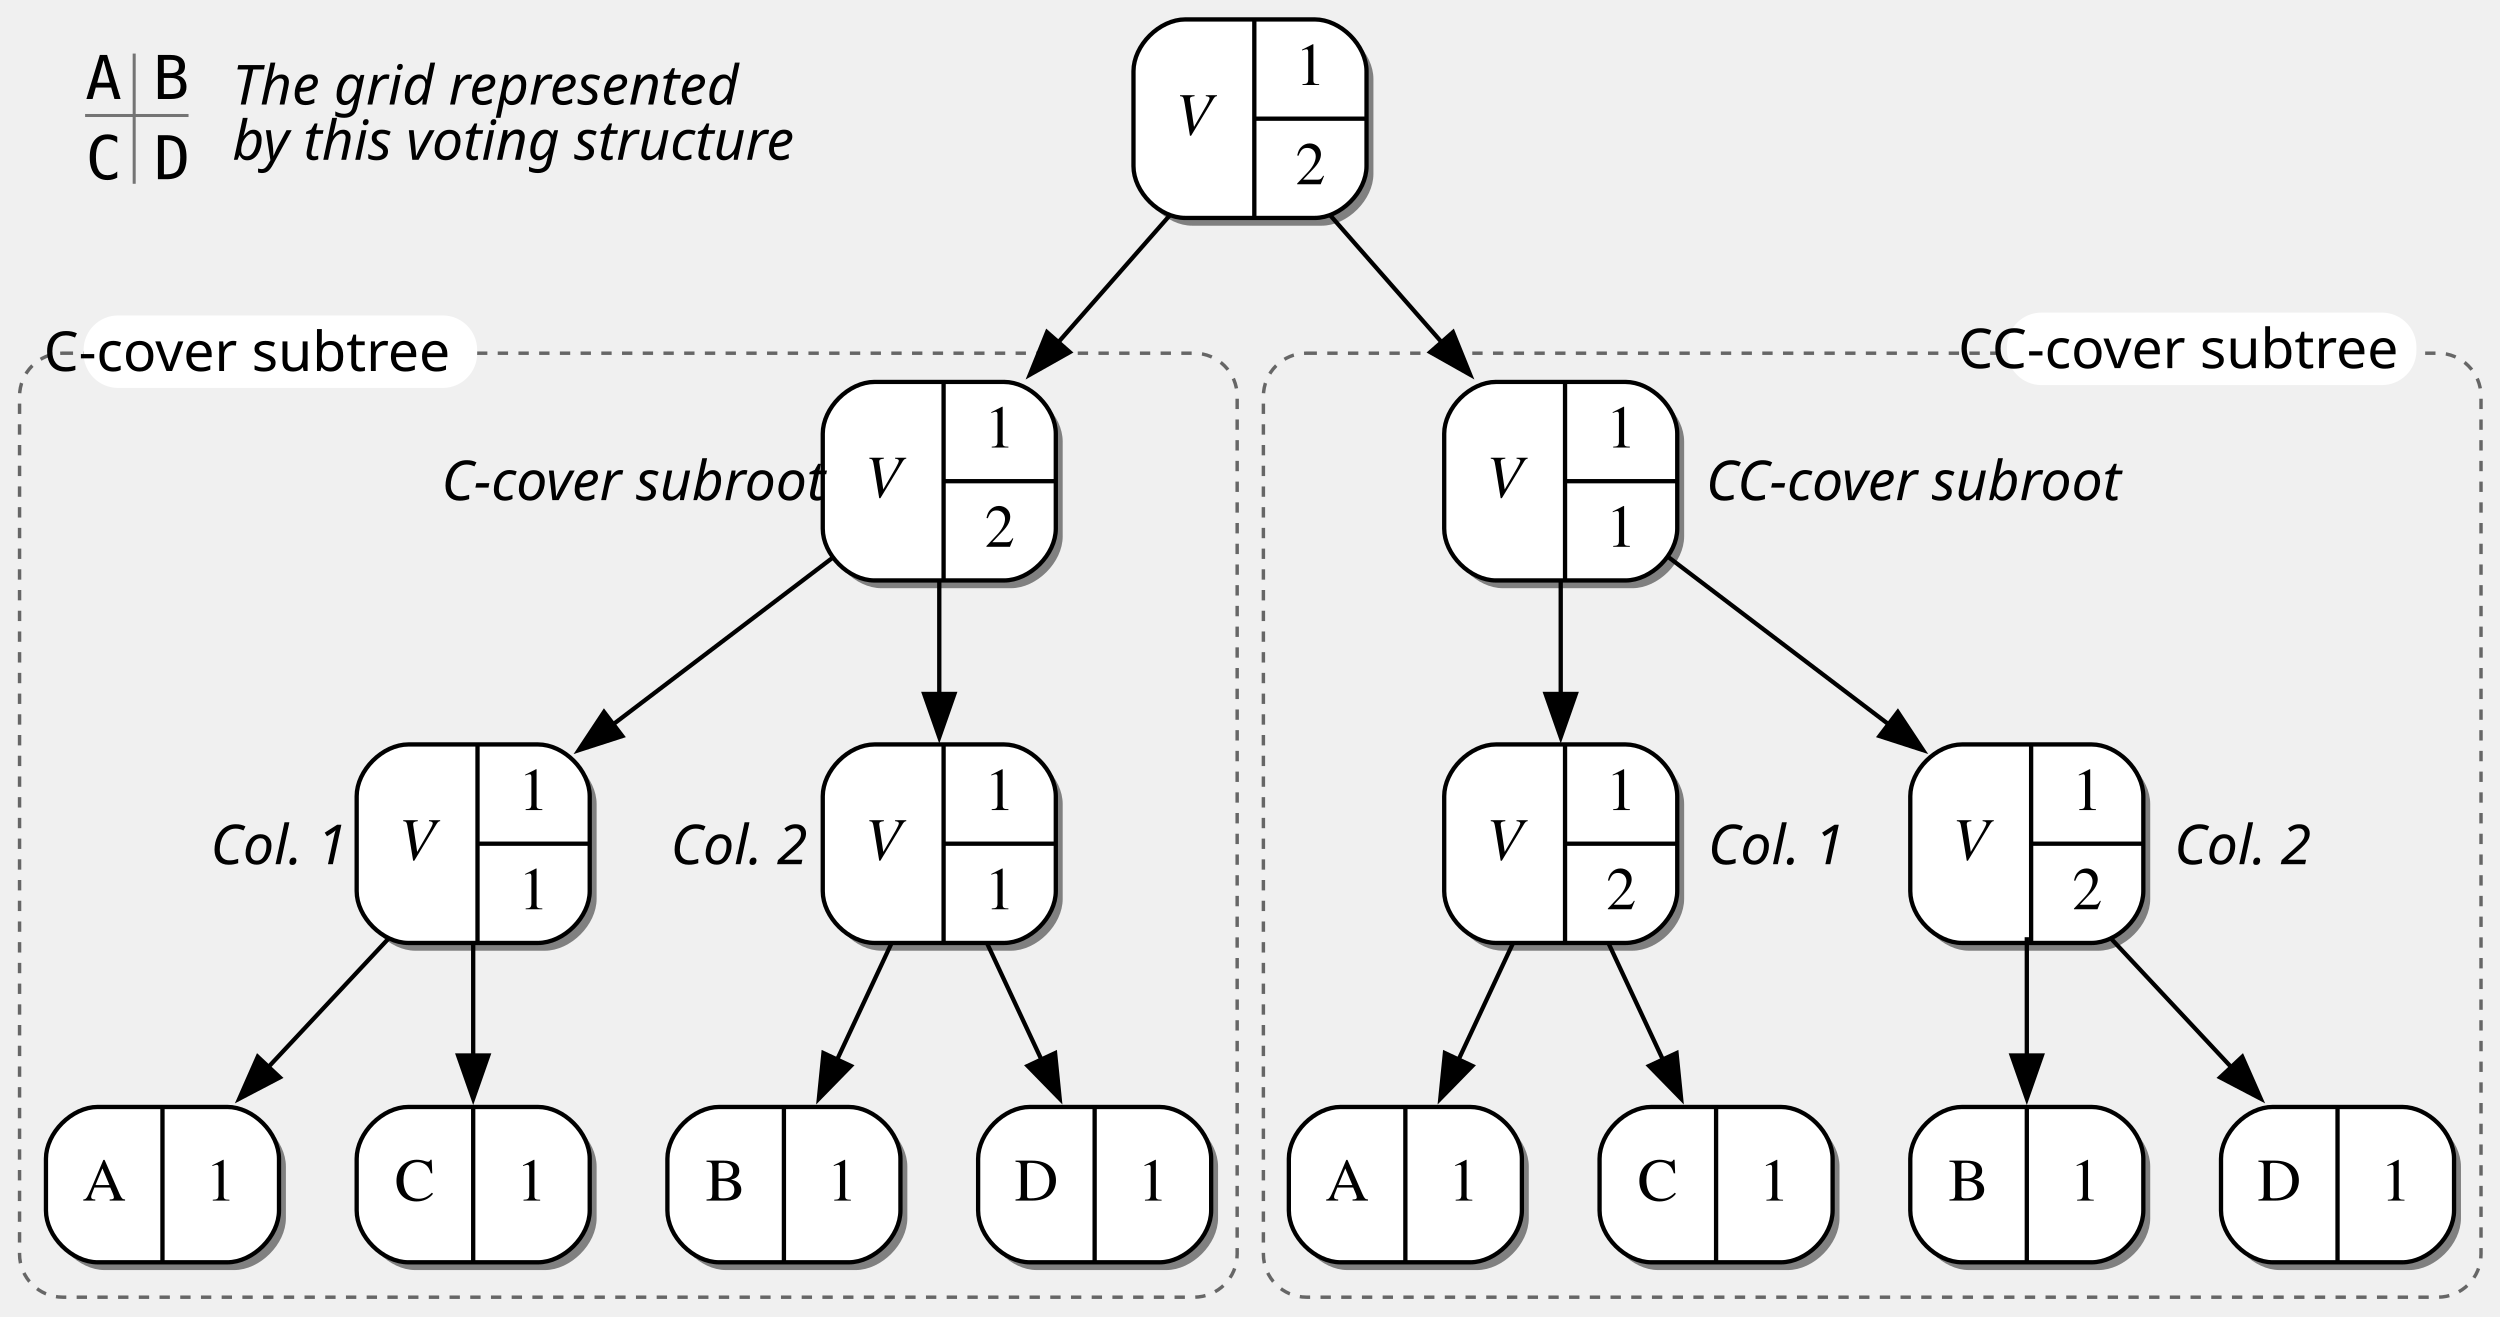
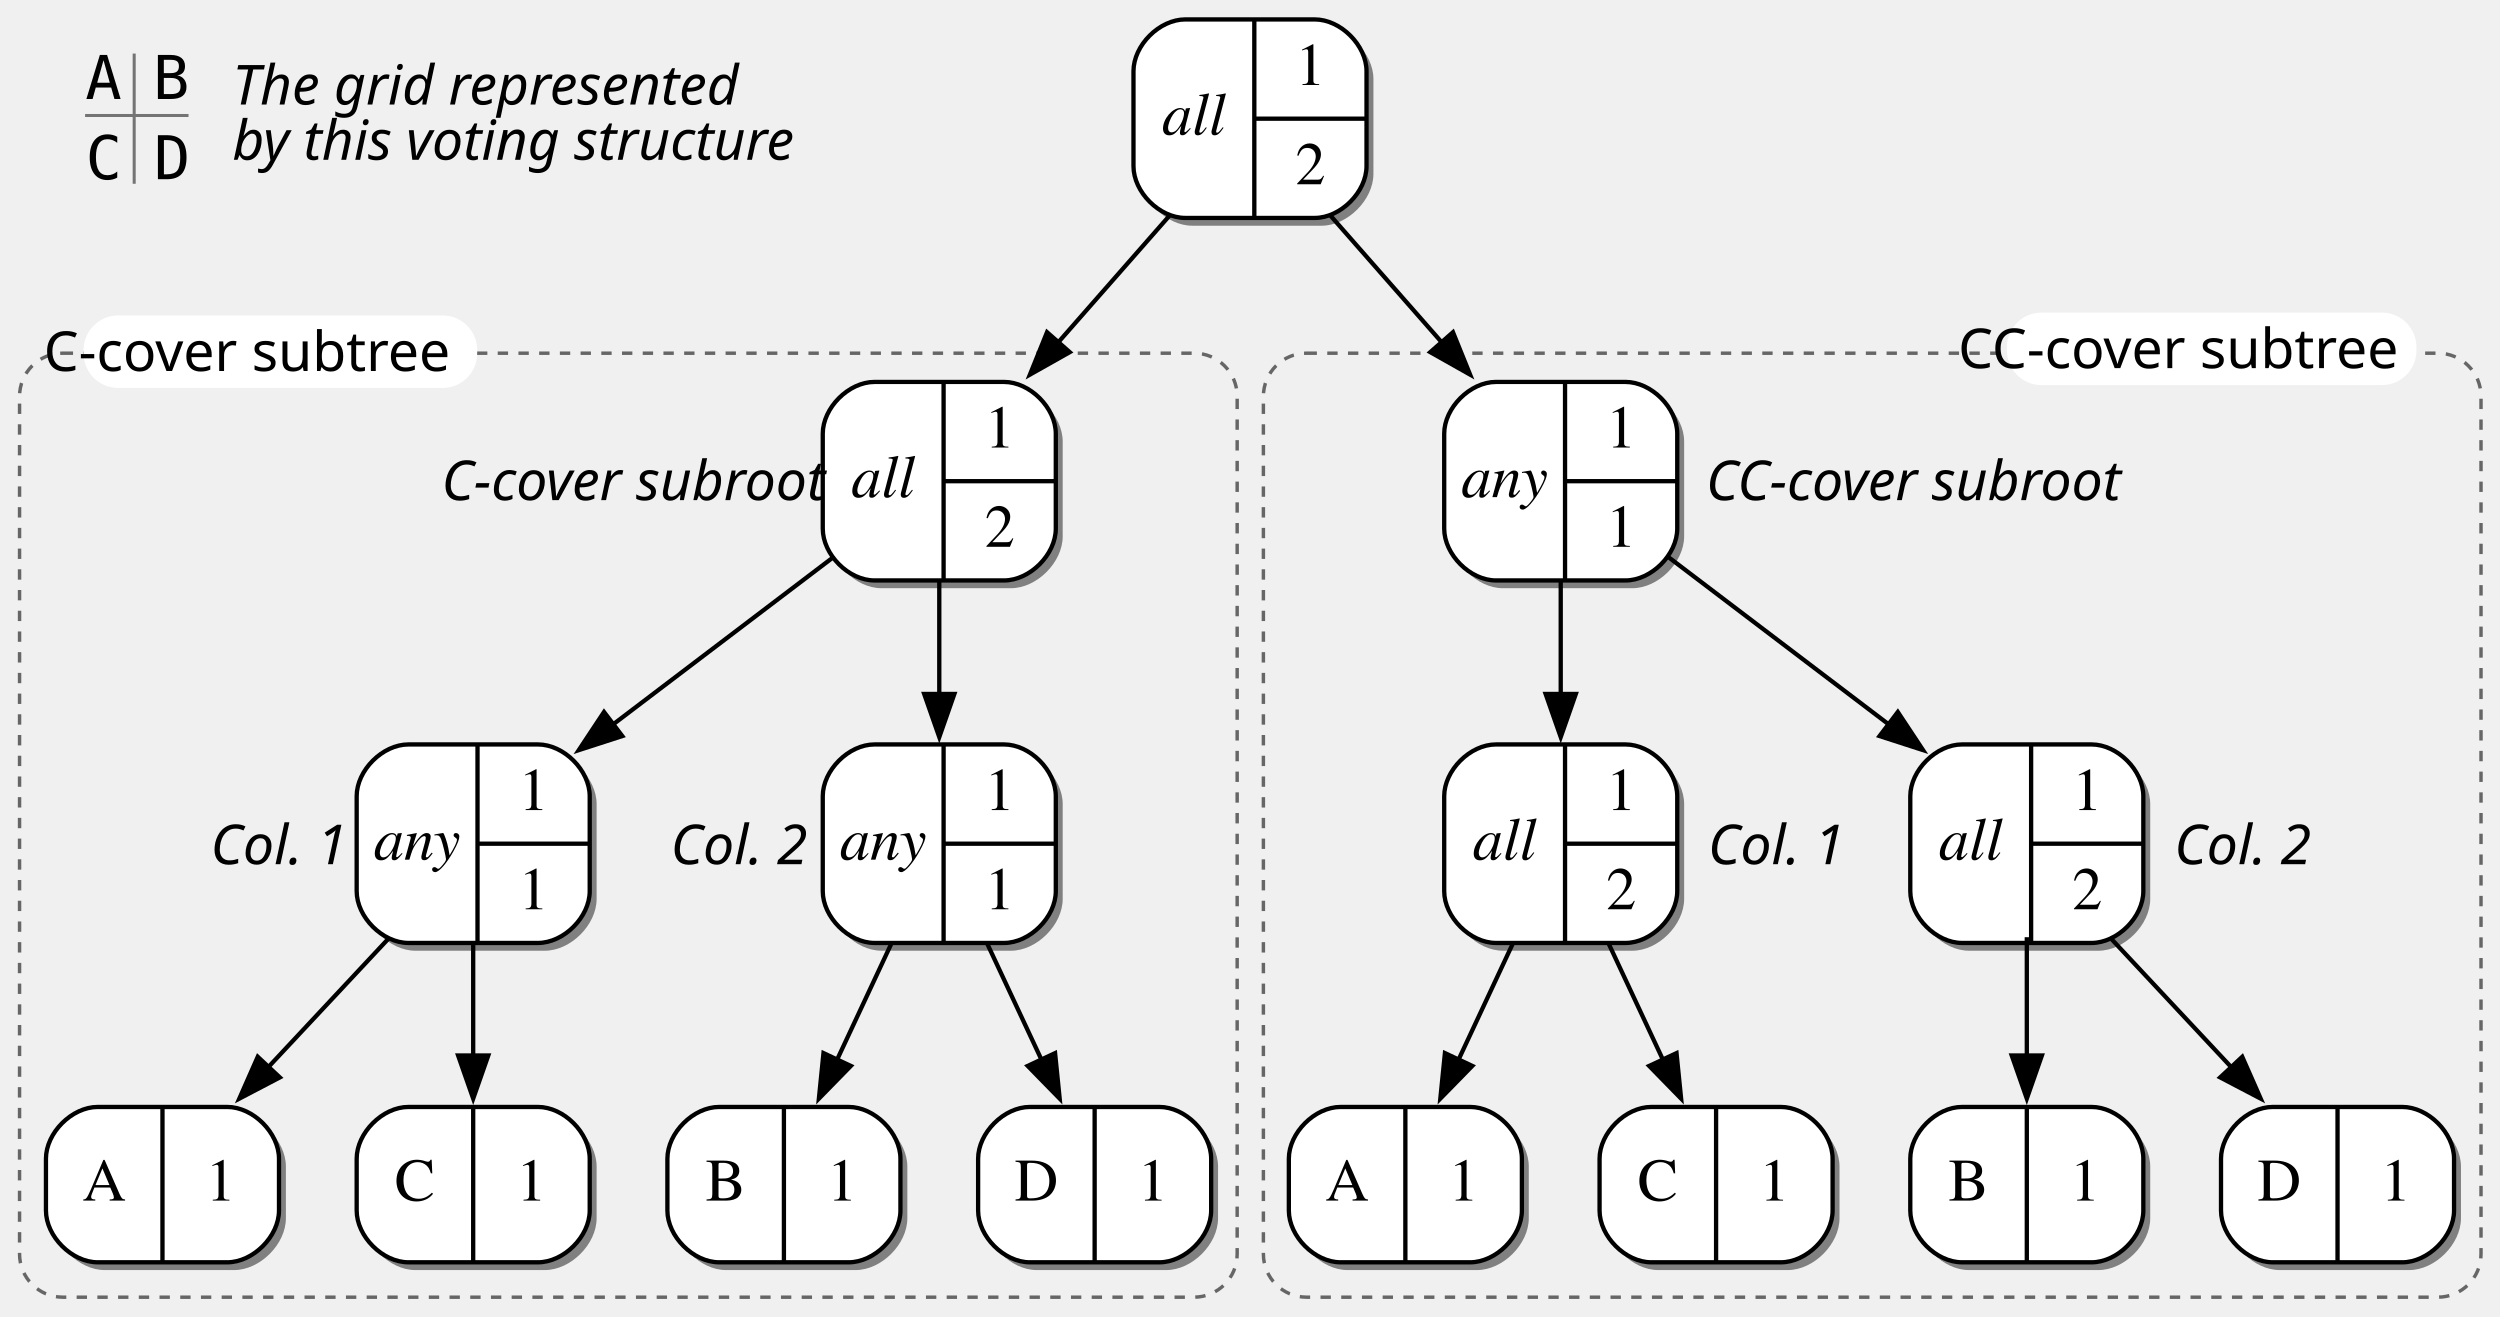
<svg xmlns="http://www.w3.org/2000/svg" width="724.118" height="381.225" viewBox="0 0 579.294 304.98" id="svg2" version="1.1">
  <defs id="defs302">
    <marker orient="auto" refY="0" refX="0" id="DotM" style="overflow:visible">
      <path id="path6317" d="m -2.5,-1 c 0,2.76 -2.24,5 -5,5 -2.76,0 -5,-2.24 -5,-5 0,-2.76 2.24,-5 5,-5 2.76,0 5,2.24 5,5 z" style="fill-rule:evenodd;stroke:#000000;stroke-width:1pt" transform="matrix(0.4,0,0,0.4,2.96,0.4)" />
    </marker>
    <marker orient="auto" refY="0" refX="0" id="DotL" style="overflow:visible">
      <path id="path6314" d="m -2.5,-1 c 0,2.76 -2.24,5 -5,5 -2.76,0 -5,-2.24 -5,-5 0,-2.76 2.24,-5 5,-5 2.76,0 5,2.24 5,5 z" style="fill-rule:evenodd;stroke:#000000;stroke-width:1pt" transform="matrix(0.8,0,0,0.8,5.92,0.8)" />
    </marker>
  </defs>
  <rect style="fill:none;stroke:#666666;stroke-width:0.8;stroke-linejoin:miter;stroke-miterlimit:4;stroke-opacity:1;stroke-dasharray:2.4, 2.4;stroke-dashoffset:0" id="rect4893-4" width="282.144" height="218.739" x="292.75" y="81.84" ry="10" rx="10" />
  <rect style="fill:none;stroke:#666666;stroke-width:0.8;stroke-linejoin:miter;stroke-miterlimit:4;stroke-opacity:1;stroke-dasharray:2.4, 2.4;stroke-dashoffset:0" id="rect4893-4-4" width="282.144" height="218.739" x="4.53" y="81.84" ry="10" rx="10" />
  <g id="g5196" transform="translate(598.0138,25.07559)">
    <g style="fill:#808080;stroke:none" transform="translate(-585.7667,270.2244)" id="node1-7" class="node">
      <path style="fill:#808080;stroke:none" d="m 264,-243 c 0,0 30,0 30,0 6,0 12,-6 12,-12 0,0 0,-22 0,-22 0,-6 -6,-12 -12,-12 0,0 -30,0 -30,0 -6,0 -12,6 -12,12 0,0 0,22 0,22 0,6 6,12 12,12" id="path12-9" />
      <text style="font-size:14px;text-anchor:middle;fill:#808080;stroke:none;font-family:'Times,serif'" x="266" y="-262.3" font-size="14.00" id="text14-2">V</text>
      <polyline style="fill:#808080;stroke:none" points="280,-243 280,-289 " id="polyline16-0" />
      <text style="font-size:14px;text-anchor:middle;fill:#808080;stroke:none;font-family:'Times,serif'" x="293" y="-273.8" font-size="14.00" id="text18-4">1</text>
      <polyline style="fill:#808080;stroke:none" points="280,-266 306,-266 " id="polyline20-0" />
      <text style="font-size:14px;text-anchor:middle;fill:#808080;stroke:none;font-family:'Times,serif'" x="293" y="-250.8" font-size="14.00" id="text22-8">2</text>
    </g>
    <g style="fill:#808080;stroke:none" transform="translate(-585.7667,270.2244)" id="node2-3" class="node">
      <path style="fill:#808080;stroke:none" d="m 192,-159 c 0,0 30,0 30,0 6,0 12,-6 12,-12 0,0 0,-22 0,-22 0,-6 -6,-12 -12,-12 0,0 -30,0 -30,0 -6,0 -12,6 -12,12 0,0 0,22 0,22 0,6 6,12 12,12" id="path27-3" />
      <text style="font-size:14px;text-anchor:middle;fill:#808080;stroke:none;font-family:'Times,serif'" x="194" y="-178.3" font-size="14.00" id="text29-4">V</text>
      <polyline style="fill:#808080;stroke:none" points="208,-159 208,-205 " id="polyline31-3" />
      <text style="font-size:14px;text-anchor:middle;fill:#808080;stroke:none;font-family:'Times,serif'" x="221" y="-189.8" font-size="14.00" id="text33-4">1</text>
      <polyline style="fill:#808080;stroke:none" points="208,-182 234,-182 " id="polyline35-4" />
      <text style="font-size:14px;text-anchor:middle;fill:#808080;stroke:none;font-family:'Times,serif'" x="221" y="-166.8" font-size="14.00" id="text37-9">2</text>
    </g>
    <g style="fill:#808080;stroke:none" transform="translate(-585.7667,270.2244)" id="node9-4" class="node">
      <path style="fill:#808080;stroke:none" d="m 336,-159 c 0,0 30,0 30,0 6,0 12,-6 12,-12 0,0 0,-22 0,-22 0,-6 -6,-12 -12,-12 0,0 -30,0 -30,0 -6,0 -12,6 -12,12 0,0 0,22 0,22 0,6 6,12 12,12" id="path49-1" />
      <text style="font-size:14px;text-anchor:middle;fill:#808080;stroke:none;font-family:'Times,serif'" x="338" y="-178.3" font-size="14.00" id="text51-7">V</text>
      <polyline style="fill:#808080;stroke:none" points="352,-159 352,-205 " id="polyline53-5" />
      <text style="font-size:14px;text-anchor:middle;fill:#808080;stroke:none;font-family:'Times,serif'" x="365" y="-189.8" font-size="14.00" id="text55-4">1</text>
      <polyline style="fill:#808080;stroke:none" points="352,-182 378,-182 " id="polyline57-5" />
      <text style="font-size:14px;text-anchor:middle;fill:#808080;stroke:none;font-family:'Times,serif'" x="365" y="-166.8" font-size="14.00" id="text59-9">1</text>
    </g>
    <g style="fill:#808080;stroke:none" transform="translate(-585.7667,270.2244)" id="node3-3" class="node">
      <path style="fill:#808080;stroke:none" d="m 84,-75 c 0,0 30,0 30,0 6,0 12,-6 12,-12 0,0 0,-22 0,-22 0,-6 -6,-12 -12,-12 0,0 -30,0 -30,0 -6,0 -12,6 -12,12 0,0 0,22 0,22 0,6 6,12 12,12" id="path71-7" />
      <text style="font-size:14px;text-anchor:middle;fill:#808080;stroke:none;font-family:'Times,serif'" x="86" y="-94.3" font-size="14.00" id="text73-4">V</text>
      <polyline style="fill:#808080;stroke:none" points="100,-75 100,-121 " id="polyline75-7" />
      <text style="font-size:14px;text-anchor:middle;fill:#808080;stroke:none;font-family:'Times,serif'" x="113" y="-105.8" font-size="14.00" id="text77-8">1</text>
      <polyline style="fill:#808080;stroke:none" points="100,-98 126,-98 " id="polyline79-4" />
      <text style="font-size:14px;text-anchor:middle;fill:#808080;stroke:none;font-family:'Times,serif'" x="113" y="-82.8" font-size="14.00" id="text81-2">1</text>
    </g>
    <g style="fill:#808080;stroke:none" transform="translate(-585.7667,270.2244)" id="node6-4" class="node">
      <path style="fill:#808080;stroke:none" d="m 192,-75 c 0,0 30,0 30,0 6,0 12,-6 12,-12 0,0 0,-22 0,-22 0,-6 -6,-12 -12,-12 0,0 -30,0 -30,0 -6,0 -12,6 -12,12 0,0 0,22 0,22 0,6 6,12 12,12" id="path93-6" />
      <text style="font-size:14px;text-anchor:middle;fill:#808080;stroke:none;font-family:'Times,serif'" x="194" y="-94.3" font-size="14.00" id="text95-1">V</text>
      <polyline style="fill:#808080;stroke:none" points="208,-75 208,-121 " id="polyline97-7" />
      <text style="font-size:14px;text-anchor:middle;fill:#808080;stroke:none;font-family:'Times,serif'" x="221" y="-105.8" font-size="14.00" id="text99-5">1</text>
      <polyline style="fill:#808080;stroke:none" points="208,-98 234,-98 " id="polyline101-9" />
      <text style="font-size:14px;text-anchor:middle;fill:#808080;stroke:none;font-family:'Times,serif'" x="221" y="-82.8" font-size="14.00" id="text103-3">1</text>
    </g>
    <g style="fill:#808080;stroke:none" transform="translate(-585.7667,270.2244)" id="node4-6" class="node">
      <path style="fill:#808080;stroke:none" d="m 12,-1 c 0,0 30,0 30,0 6,0 12,-6 12,-12 0,0 0,-12 0,-12 0,-6 -6,-12 -12,-12 0,0 -30,0 -30,0 -6,0 -12,6 -12,12 0,0 0,12 0,12 0,6 6,12 12,12" id="path115-7" />
      <text style="font-size:14px;text-anchor:middle;fill:#808080;stroke:none;font-family:'Times,serif'" x="13.5" y="-15.3" font-size="14.00" id="text117-2">a</text>
      <polyline style="fill:#808080;stroke:none" points="27,-1 27,-37 " id="polyline119-4" />
      <text style="font-size:14px;text-anchor:middle;fill:#808080;stroke:none;font-family:'Times,serif'" x="40.5" y="-15.3" font-size="14.00" id="text121-7">1</text>
    </g>
    <g style="fill:#808080;stroke:none" transform="translate(-585.7667,270.2244)" id="node5-3" class="node">
      <path style="fill:#808080;stroke:none" d="m 84,-1 c 0,0 30,0 30,0 6,0 12,-6 12,-12 0,0 0,-12 0,-12 0,-6 -6,-12 -12,-12 0,0 -30,0 -30,0 -6,0 -12,6 -12,12 0,0 0,12 0,12 0,6 6,12 12,12" id="path133-5" />
      <text style="font-size:14px;text-anchor:middle;fill:#808080;stroke:none;font-family:'Times,serif'" x="85.5" y="-15.3" font-size="14.00" id="text135-0">c</text>
      <polyline style="fill:#808080;stroke:none" points="99,-1 99,-37 " id="polyline137-7" />
      <text style="font-size:14px;text-anchor:middle;fill:#808080;stroke:none;font-family:'Times,serif'" x="112.5" y="-15.3" font-size="14.00" id="text139-5">1</text>
    </g>
    <g style="fill:#808080;stroke:none" transform="translate(-585.7667,270.2244)" id="node7-6" class="node">
      <path style="fill:#808080;stroke:none" d="m 156,-1 c 0,0 30,0 30,0 6,0 12,-6 12,-12 0,0 0,-12 0,-12 0,-6 -6,-12 -12,-12 0,0 -30,0 -30,0 -6,0 -12,6 -12,12 0,0 0,12 0,12 0,6 6,12 12,12" id="path151-0" />
      <text style="font-size:14px;text-anchor:middle;fill:#808080;stroke:none;font-family:'Times,serif'" x="157.5" y="-15.3" font-size="14.00" id="text153-5">b</text>
      <polyline style="fill:#808080;stroke:none" points="171,-1 171,-37 " id="polyline155-4" />
      <text style="font-size:14px;text-anchor:middle;fill:#808080;stroke:none;font-family:'Times,serif'" x="184.5" y="-15.3" font-size="14.00" id="text157-9">1</text>
    </g>
    <g style="fill:#808080;stroke:none" transform="translate(-585.7667,270.2244)" id="node8-3" class="node">
      <path style="fill:#808080;stroke:none" d="m 228,-1 c 0,0 30,0 30,0 6,0 12,-6 12,-12 0,0 0,-12 0,-12 0,-6 -6,-12 -12,-12 0,0 -30,0 -30,0 -6,0 -12,6 -12,12 0,0 0,12 0,12 0,6 6,12 12,12" id="path169-8" />
      <text style="font-size:14px;text-anchor:middle;fill:#808080;stroke:none;font-family:'Times,serif'" x="229.5" y="-15.3" font-size="14.00" id="text171-0">d</text>
      <polyline style="fill:#808080;stroke:none" points="243,-1 243,-37 " id="polyline173-2" />
      <text style="font-size:14px;text-anchor:middle;fill:#808080;stroke:none;font-family:'Times,serif'" x="256.5" y="-15.3" font-size="14.00" id="text175-4">1</text>
    </g>
    <g style="fill:#808080;stroke:none" transform="translate(-585.7667,270.2244)" id="node10-9" class="node">
      <path style="fill:#808080;stroke:none" d="m 336,-75 c 0,0 30,0 30,0 6,0 12,-6 12,-12 0,0 0,-22 0,-22 0,-6 -6,-12 -12,-12 0,0 -30,0 -30,0 -6,0 -12,6 -12,12 0,0 0,22 0,22 0,6 6,12 12,12" id="path187-2" />
      <text style="font-size:14px;text-anchor:middle;fill:#808080;stroke:none;font-family:'Times,serif'" x="338" y="-94.3" font-size="14.00" id="text189-5">V</text>
      <polyline style="fill:#808080;stroke:none" points="352,-75 352,-121 " id="polyline191-1" />
      <text style="font-size:14px;text-anchor:middle;fill:#808080;stroke:none;font-family:'Times,serif'" x="365" y="-105.8" font-size="14.00" id="text193-1">1</text>
      <polyline style="fill:#808080;stroke:none" points="352,-98 378,-98 " id="polyline195-2" />
      <text style="font-size:14px;text-anchor:middle;fill:#808080;stroke:none;font-family:'Times,serif'" x="365" y="-82.8" font-size="14.00" id="text197-1">2</text>
    </g>
    <g style="fill:#808080;stroke:none" transform="translate(-585.7667,270.2244)" id="node13-4" class="node">
      <path style="fill:#808080;stroke:none" d="m 444,-75 c 0,0 30,0 30,0 6,0 12,-6 12,-12 0,0 0,-22 0,-22 0,-6 -6,-12 -12,-12 0,0 -30,0 -30,0 -6,0 -12,6 -12,12 0,0 0,22 0,22 0,6 6,12 12,12" id="path209-8" />
      <text style="font-size:14px;text-anchor:middle;fill:#808080;stroke:none;font-family:'Times,serif'" x="446" y="-94.3" font-size="14.00" id="text211-8">V</text>
      <polyline style="fill:#808080;stroke:none" points="460,-75 460,-121 " id="polyline213-9" />
      <text style="font-size:14px;text-anchor:middle;fill:#808080;stroke:none;font-family:'Times,serif'" x="473" y="-105.8" font-size="14.00" id="text215-9">1</text>
      <polyline style="fill:#808080;stroke:none" points="460,-98 486,-98 " id="polyline217-5" />
      <text style="font-size:14px;text-anchor:middle;fill:#808080;stroke:none;font-family:'Times,serif'" x="473" y="-82.8" font-size="14.00" id="text219-0">2</text>
    </g>
    <g style="fill:#808080;stroke:none" transform="translate(-585.7667,270.2244)" id="node11-8" class="node">
      <path style="fill:#808080;stroke:none" d="m 300,-1 c 0,0 30,0 30,0 6,0 12,-6 12,-12 0,0 0,-12 0,-12 0,-6 -6,-12 -12,-12 0,0 -30,0 -30,0 -6,0 -12,6 -12,12 0,0 0,12 0,12 0,6 6,12 12,12" id="path231-7" />
      <text style="font-size:14px;text-anchor:middle;fill:#808080;stroke:none;font-family:'Times,serif'" x="301.5" y="-15.3" font-size="14.00" id="text233-7">a</text>
      <polyline style="fill:#808080;stroke:none" points="315,-1 315,-37 " id="polyline235-5" />
      <text style="font-size:14px;text-anchor:middle;fill:#808080;stroke:none;font-family:'Times,serif'" x="328.5" y="-15.3" font-size="14.00" id="text237-1">1</text>
    </g>
    <g style="fill:#808080;stroke:none" transform="translate(-585.7667,270.2244)" id="node12-2" class="node">
      <path style="fill:#808080;stroke:none" d="m 372,-1 c 0,0 30,0 30,0 6,0 12,-6 12,-12 0,0 0,-12 0,-12 0,-6 -6,-12 -12,-12 0,0 -30,0 -30,0 -6,0 -12,6 -12,12 0,0 0,12 0,12 0,6 6,12 12,12" id="path249-7" />
      <text style="font-size:14px;text-anchor:middle;fill:#808080;stroke:none;font-family:'Times,serif'" x="373.5" y="-15.3" font-size="14.00" id="text251-4">c</text>
      <polyline style="fill:#808080;stroke:none" points="387,-1 387,-37 " id="polyline253-5" />
      <text style="font-size:14px;text-anchor:middle;fill:#808080;stroke:none;font-family:'Times,serif'" x="400.5" y="-15.3" font-size="14.00" id="text255-3">1</text>
    </g>
    <g style="fill:#808080;stroke:none" transform="translate(-585.7667,270.2244)" id="node14-7" class="node">
      <path style="fill:#808080;stroke:none" d="m 444,-1 c 0,0 30,0 30,0 6,0 12,-6 12,-12 0,0 0,-12 0,-12 0,-6 -6,-12 -12,-12 0,0 -30,0 -30,0 -6,0 -12,6 -12,12 0,0 0,12 0,12 0,6 6,12 12,12" id="path267-5" />
      <text style="font-size:14px;text-anchor:middle;fill:#808080;stroke:none;font-family:'Times,serif'" x="445.5" y="-15.3" font-size="14.00" id="text269-8">b</text>
      <polyline style="fill:#808080;stroke:none" points="459,-1 459,-37 " id="polyline271-8" />
      <text style="font-size:14px;text-anchor:middle;fill:#808080;stroke:none;font-family:'Times,serif'" x="472.5" y="-15.3" font-size="14.00" id="text273-0">1</text>
    </g>
    <g style="fill:#808080;stroke:none" transform="translate(-585.7667,270.2244)" id="node15-2" class="node">
      <path style="fill:#808080;stroke:none" d="m 516,-1 c 0,0 30,0 30,0 6,0 12,-6 12,-12 0,0 0,-12 0,-12 0,-6 -6,-12 -12,-12 0,0 -30,0 -30,0 -6,0 -12,6 -12,12 0,0 0,12 0,12 0,6 6,12 12,12" id="path285-3" />
      <text style="font-size:14px;text-anchor:middle;fill:#808080;stroke:none;font-family:'Times,serif'" x="517.5" y="-15.3" font-size="14.00" id="text287-9">d</text>
      <polyline style="fill:#808080;stroke:none" points="531,-1 531,-37 " id="polyline289-7" />
      <text style="font-size:14px;text-anchor:middle;fill:#808080;stroke:none;font-family:'Times,serif'" x="544.5" y="-15.3" font-size="14.00" id="text291-9">1</text>
    </g>
  </g>
  <g class="edge" id="edge8" transform="translate(10.64704,291.9)">
    <path style="fill:none;stroke:#000000" id="path242" d="m 340.587,-74.728 c -4.13,8.835 -8.913,19.065 -13.218,28.273" />
    <polygon style="fill:#000000;stroke:#000000" id="polygon244" points="324.168,-47.873 330.509,-44.908 330.509,-44.908 323.103,-37.331 " />
  </g>
  <g id="g7459" transform="translate(6.647038,-2.100002)">
    <path style="fill:none;stroke:#000000" id="path162" d="m 200.587,219.272 c -4.13,8.835 -8.913,19.065 -13.218,28.273" />
    <polygon transform="translate(4,294)" style="fill:#000000;stroke:#000000" id="polygon164" points="186.509,-44.908 179.103,-37.331 180.168,-47.873 186.509,-44.908 " />
  </g>
  <g class="edge" id="edge7" transform="translate(12.24704,291.9)">
    <path style="fill:none;stroke:#000000" id="path42" d="m 259.326,-242.593 c -8.082,9.204 -17.557,19.995 -26.207,29.846" />
    <polygon style="fill:#000000;stroke:#000000" id="polygon44" points="235.629,-210.301 235.629,-210.301 226.401,-205.096 230.369,-214.92 " />
  </g>
  <g class="edge" id="edge14" transform="translate(9.047038,291.9)">
    <path style="fill:none;stroke:#000000" id="path64" d="m 298.674,-242.593 c 8.082,9.204 17.557,19.995 26.207,29.846" />
    <polygon style="fill:#000000;stroke:#000000" id="polygon66" points="327.631,-214.92 327.631,-214.92 331.599,-205.096 322.371,-210.301 " />
  </g>
  <path d="m 274.647,50.5 c 0,0 30,0 30,0 6,0 12,-6 12,-12 0,0 0,-22 0,-22 0,-6 -6,-12 -12,-12 0,0 -30,0 -30,0 -6,0 -12,6 -12,12 0,0 0,22 0,22 0,6 6,12 12,12" id="path12" style="fill:#ffffff;stroke:#000000" />
  <text x="276.647" y="31.2" font-size="14.00" id="text14" style="font-size:14px;text-anchor:middle;font-family:'Times,serif'">
-     <tspan style="font-style:italic;font-variant:normal;font-weight:normal;font-stretch:normal;font-family:Nimbus Roman No9 L;-inkscape-font-specification:Nimbus Roman No9 L Italic" id="tspan5871">V</tspan>
+     <tspan style="font-style:italic;font-variant:normal;font-weight:normal;font-stretch:normal;font-family:Nimbus Roman No9 L;-inkscape-font-specification:Nimbus Roman No9 L Italic" id="tspan5871">all</tspan>
  </text>
  <polyline points="280,-243 280,-289 " id="polyline16" style="fill:none;stroke:#000000" transform="translate(10.64704,293.5)" />
  <text x="303.647" y="19.7" font-size="14.00" id="text18" style="font-size:14px;text-anchor:middle;font-family:'Times,serif'">1</text>
  <polyline points="280,-266 306,-266 " id="polyline20" style="fill:none;stroke:#000000" transform="translate(10.64704,293.5)" />
  <text x="303.647" y="42.7" font-size="14.00" id="text22" style="font-size:14px;text-anchor:middle;font-family:'Times,serif'">2</text>
  <g class="edge" id="edge6" transform="translate(10.64704,291.9)">
    <path style="fill:none;stroke:#000000" id="path108" d="m 207,-158.593 c 0,8.475 0,18.296 0,27.489" />
    <polygon style="fill:#000000;stroke:#000000" id="polygon110" points="203.5,-131.096 210.5,-131.096 210.5,-131.096 207,-121.096 " />
  </g>
  <g transform="matrix(-1,0,0,1,573.0694,-0.4998018)" id="g7465-6">
    <path style="fill:none;stroke:#000000;stroke-width:1;stroke-miterlimit:4;stroke-dasharray:none" id="path224-9" d="m 379.133,128.972 c 15.876,12.054 35.308,26.809 52.351,39.747" />
    <polygon transform="translate(7.2,294)" style="fill:#000000;stroke:#000000" id="polygon226-6" points="431.756,-119.685 421.675,-122.945 425.908,-128.52 425.908,-128.52 " />
  </g>
  <path d="m 202.647,134.5 c 0,0 30,0 30,0 6,0 12,-6 12,-12 0,0 0,-22 0,-22 0,-6 -6,-12 -12,-12 0,0 -30,0 -30,0 -6,0 -12,6 -12,12 0,0 0,22 0,22 0,6 6,12 12,12" id="path27" style="fill:#ffffff;stroke:#000000" />
  <text x="204.647" y="115.2" font-size="14.00" id="text29" style="font-size:14px;text-anchor:middle;font-family:'Times,serif'">
-     <tspan style="font-style:italic;font-variant:normal;font-weight:normal;font-stretch:normal;font-family:Nimbus Roman No9 L;-inkscape-font-specification:Nimbus Roman No9 L Italic" id="tspan5869">V</tspan>
+     <tspan style="font-style:italic;font-variant:normal;font-weight:normal;font-stretch:normal;font-family:Nimbus Roman No9 L;-inkscape-font-specification:Nimbus Roman No9 L Italic" id="tspan5869">all</tspan>
  </text>
  <polyline points="208,-159 208,-205 " id="polyline31" style="fill:none;stroke:#000000" transform="translate(10.64704,293.5)" />
  <text x="231.647" y="103.7" font-size="14.00" id="text33" style="font-size:14px;text-anchor:middle;font-family:'Times,serif'">1</text>
  <polyline points="208,-182 234,-182 " id="polyline35" style="fill:none;stroke:#000000" transform="translate(10.64704,293.5)" />
  <text x="231.647" y="126.7" font-size="14.00" id="text37" style="font-size:14px;text-anchor:middle;font-family:'Times,serif'">2</text>
  <g class="edge" id="edge10" transform="translate(10.64704,291.9)">
    <path style="fill:none;stroke:#000000" id="path202" d="m 351,-158.593 c 0,8.475 0,18.296 0,27.489" />
    <polygon style="fill:#000000;stroke:#000000" id="polygon204" points="347.5,-131.096 354.5,-131.096 354.5,-131.096 351,-121.096 " />
  </g>
  <g id="g7465" transform="translate(6.647038,-0.5000018)">
    <path style="fill:none;stroke:#000000;stroke-width:1;stroke-miterlimit:4;stroke-dasharray:none" id="path224" d="m 379.133,128.972 c 15.876,12.054 35.308,26.809 52.351,39.747" />
    <polygon transform="translate(7.2,294)" style="fill:#000000;stroke:#000000" id="polygon226" points="431.756,-119.685 421.675,-122.945 425.908,-128.52 425.908,-128.52 " />
  </g>
  <path d="m 346.647,134.5 c 0,0 30,0 30,0 6,0 12,-6 12,-12 0,0 0,-22 0,-22 0,-6 -6,-12 -12,-12 0,0 -30,0 -30,0 -6,0 -12,6 -12,12 0,0 0,22 0,22 0,6 6,12 12,12" id="path49" style="fill:#ffffff;stroke:#000000" />
  <text x="348.647" y="115.2" font-size="14.00" id="text51" style="font-size:14px;text-anchor:middle;font-family:'Times,serif'">
-     <tspan style="font-style:italic;font-variant:normal;font-weight:normal;font-stretch:normal;font-family:Nimbus Roman No9 L;-inkscape-font-specification:Nimbus Roman No9 L Italic" id="tspan5873">V</tspan>
+     <tspan style="font-style:italic;font-variant:normal;font-weight:normal;font-stretch:normal;font-family:Nimbus Roman No9 L;-inkscape-font-specification:Nimbus Roman No9 L Italic" id="tspan5873">any</tspan>
  </text>
  <polyline points="352,-159 352,-205 " id="polyline53" style="fill:none;stroke:#000000" transform="translate(10.64704,293.5)" />
  <text x="375.647" y="103.7" font-size="14.00" id="text55" style="font-size:14px;text-anchor:middle;font-family:'Times,serif'">1</text>
  <polyline points="352,-182 378,-182 " id="polyline57" style="fill:none;stroke:#000000" transform="translate(10.64704,293.5)" />
  <text x="375.647" y="126.7" font-size="14.00" id="text59" style="font-size:14px;text-anchor:middle;font-family:'Times,serif'">1</text>
  <path d="m 94.647,218.5 c 0,0 30,0 30,0 6,0 12,-6 12,-12 0,0 0,-22 0,-22 0,-6 -6,-12 -12,-12 0,0 -30,0 -30,0 -6,0 -12,6 -12,12 0,0 0,22 0,22 0,6 6,12 12,12" id="path71" style="fill:#ffffff;stroke:#000000" />
  <text x="96.647" y="199.2" font-size="14.00" id="text73" style="font-size:14px;text-anchor:middle;font-family:'Times,serif'">
-     <tspan style="font-style:italic;font-family:Nimbus Roman No9 L;-inkscape-font-specification:Nimbus Roman No9 L Italic" id="tspan5865">V</tspan>
+     <tspan style="font-style:italic;font-family:Nimbus Roman No9 L;-inkscape-font-specification:Nimbus Roman No9 L Italic" id="tspan5865">any</tspan>
  </text>
  <polyline points="100,-75 100,-121 " id="polyline75" style="fill:none;stroke:#000000" transform="translate(10.64704,293.5)" />
  <text x="123.647" y="187.7" font-size="14.00" id="text77" style="font-size:14px;text-anchor:middle;font-family:'Times,serif'">1</text>
  <polyline points="100,-98 126,-98 " id="polyline79" style="fill:none;stroke:#000000" transform="translate(10.64704,293.5)" />
  <text x="123.647" y="210.7" font-size="14.00" id="text81" style="font-size:14px;text-anchor:middle;font-family:'Times,serif'">1</text>
  <g class="edge" id="edge5" transform="translate(10.64704,291.9)">
    <path style="fill:none;stroke:#000000" id="path180" d="m 217.413,-74.728 c 4.13,8.835 8.913,19.065 13.218,28.273" />
    <polygon style="fill:#000000;stroke:#000000" id="polygon182" points="227.491,-44.908 233.832,-47.873 233.832,-47.873 234.897,-37.331 " />
  </g>
  <path d="m 202.647,218.5 c 0,0 30,0 30,0 6,0 12,-6 12,-12 0,0 0,-22 0,-22 0,-6 -6,-12 -12,-12 0,0 -30,0 -30,0 -6,0 -12,6 -12,12 0,0 0,22 0,22 0,6 6,12 12,12" id="path93" style="fill:#ffffff;stroke:#000000" />
  <text x="204.647" y="199.2" font-size="14.00" id="text95" style="font-size:14px;text-anchor:middle;font-family:'Times,serif'">
-     <tspan style="font-style:italic;font-variant:normal;font-weight:normal;font-stretch:normal;font-family:Nimbus Roman No9 L;-inkscape-font-specification:Nimbus Roman No9 L Italic" id="tspan5867">V</tspan>
+     <tspan style="font-style:italic;font-variant:normal;font-weight:normal;font-stretch:normal;font-family:Nimbus Roman No9 L;-inkscape-font-specification:Nimbus Roman No9 L Italic" id="tspan5867">any</tspan>
  </text>
  <polyline points="208,-75 208,-121 " id="polyline97" style="fill:none;stroke:#000000" transform="translate(10.64704,293.5)" />
  <text x="231.647" y="187.7" font-size="14.00" id="text99" style="font-size:14px;text-anchor:middle;font-family:'Times,serif'">1</text>
  <polyline points="208,-98 234,-98 " id="polyline101" style="fill:none;stroke:#000000" transform="translate(10.64704,293.5)" />
  <text x="231.647" y="210.7" font-size="14.00" id="text103" style="font-size:14px;text-anchor:middle;font-family:'Times,serif'">1</text>
  <path d="m 22.647,292.5 c 0,0 30,0 30,0 6,0 12,-6 12,-12 0,0 0,-12 0,-12 0,-6 -6,-12 -12,-12 0,0 -30,0 -30,0 -6,0 -12,6 -12,12 0,0 0,12 0,12 0,6 6,12 12,12" id="path115" style="fill:#ffffff;stroke:#000000" />
  <text x="24.147" y="278.2" font-size="14.00" id="text117" style="font-size:14px;font-style:normal;font-variant:normal;font-weight:normal;font-stretch:normal;text-anchor:middle;font-family:Nimbus Roman No9 L;-inkscape-font-specification:Nimbus Roman No9 L">A</text>
  <polyline points="27,-1 27,-37 " id="polyline119" style="fill:none;stroke:#000000" transform="translate(10.64704,293.5)" />
  <text x="51.147" y="278.2" font-size="14.00" id="text121" style="font-size:14px;text-anchor:middle;font-family:'Times,serif'">1</text>
  <g id="g7453" transform="translate(6.647038,-0.5000018)">
    <path style="fill:none;stroke:#000000;stroke-width:1;stroke-miterlimit:4;stroke-dasharray:none" id="path126" d="m 83.239,218.134 c -9.11,9.743 -19.75,21.122 -29.102,31.123" />
    <polygon transform="translate(5.6,292.4)" style="fill:#000000;stroke:#000000" id="polygon128" points="52.592,-42.245 52.592,-42.245 43.206,-37.331 47.479,-47.026 " />
  </g>
  <path d="m 94.647,292.5 c 0,0 30,0 30,0 6,0 12,-6 12,-12 0,0 0,-12 0,-12 0,-6 -6,-12 -12,-12 0,0 -30,0 -30,0 -6,0 -12,6 -12,12 0,0 0,12 0,12 0,6 6,12 12,12" id="path133" style="fill:#ffffff;stroke:#000000" />
  <text x="96.147" y="278.2" font-size="14.00" id="text135" style="font-size:14px;font-style:normal;font-variant:normal;font-weight:normal;font-stretch:normal;text-anchor:middle;font-family:Nimbus Roman No9 L;-inkscape-font-specification:Nimbus Roman No9 L">C</text>
  <polyline points="99,-1 99,-37 " id="polyline137" style="fill:none;stroke:#000000" transform="translate(10.64704,293.5)" />
  <text x="123.147" y="278.2" font-size="14.00" id="text139" style="font-size:14px;text-anchor:middle;font-family:'Times,serif'">1</text>
  <path d="m 109.647,218.772 c 0,8.463 0,18.206 0,27.104" id="path144" style="fill:none;stroke:#000000" />
  <polygon points="102.5,-47.331 99,-37.331 95.5,-47.331 102.5,-47.331 " id="polygon146" style="fill:#000000;stroke:#000000" transform="translate(10.64704,291.9)" />
  <path d="m 166.647,292.5 c 0,0 30,0 30,0 6,0 12,-6 12,-12 0,0 0,-12 0,-12 0,-6 -6,-12 -12,-12 0,0 -30,0 -30,0 -6,0 -12,6 -12,12 0,0 0,12 0,12 0,6 6,12 12,12" id="path151" style="fill:#ffffff;stroke:#000000" />
  <text x="168.147" y="278.2" font-size="14.00" id="text153" style="font-size:14px;font-style:normal;font-variant:normal;font-weight:normal;font-stretch:normal;text-anchor:middle;font-family:Nimbus Roman No9 L;-inkscape-font-specification:Nimbus Roman No9 L">B</text>
  <polyline points="171,-1 171,-37 " id="polyline155" style="fill:none;stroke:#000000" transform="translate(10.64704,293.5)" />
  <text x="195.147" y="278.2" font-size="14.00" id="text157" style="font-size:14px;text-anchor:middle;font-family:'Times,serif'">1</text>
  <path d="m 238.647,292.5 c 0,0 30,0 30,0 6,0 12,-6 12,-12 0,0 0,-12 0,-12 0,-6 -6,-12 -12,-12 0,0 -30,0 -30,0 -6,0 -12,6 -12,12 0,0 0,12 0,12 0,6 6,12 12,12" id="path169" style="fill:#ffffff;stroke:#000000" />
  <text x="240.147" y="278.2" font-size="14.00" id="text171" style="font-size:14px;font-style:normal;font-variant:normal;font-weight:normal;font-stretch:normal;text-anchor:middle;font-family:Nimbus Roman No9 L;-inkscape-font-specification:Nimbus Roman No9 L">D</text>
  <polyline points="243,-1 243,-37 " id="polyline173" style="fill:none;stroke:#000000" transform="translate(10.64704,293.5)" />
  <text x="267.147" y="278.2" font-size="14.00" id="text175" style="font-size:14px;text-anchor:middle;font-family:'Times,serif'">1</text>
  <g class="edge" id="edge9" transform="translate(10.64704,291.9)">
    <path style="fill:none;stroke:#000000" id="path260" d="m 361.413,-74.728 c 4.13,8.835 8.913,19.065 13.218,28.273" />
    <polygon style="fill:#000000;stroke:#000000" id="polygon262" points="371.491,-44.908 377.832,-47.873 377.832,-47.873 378.897,-37.331 " />
  </g>
  <path d="m 346.647,218.5 c 0,0 30,0 30,0 6,0 12,-6 12,-12 0,0 0,-22 0,-22 0,-6 -6,-12 -12,-12 0,0 -30,0 -30,0 -6,0 -12,6 -12,12 0,0 0,22 0,22 0,6 6,12 12,12" id="path187" style="fill:#ffffff;stroke:#000000" />
  <text x="348.647" y="199.2" font-size="14.00" id="text189" style="font-size:14px;text-anchor:middle;font-family:'Times,serif'">
-     <tspan style="font-style:italic;font-variant:normal;font-weight:normal;font-stretch:normal;font-family:Nimbus Roman No9 L;-inkscape-font-specification:Nimbus Roman No9 L Italic" id="tspan5877">V</tspan>
+     <tspan style="font-style:italic;font-variant:normal;font-weight:normal;font-stretch:normal;font-family:Nimbus Roman No9 L;-inkscape-font-specification:Nimbus Roman No9 L Italic" id="tspan5877">all</tspan>
  </text>
  <polyline points="352,-75 352,-121 " id="polyline191" style="fill:none;stroke:#000000" transform="translate(10.64704,293.5)" />
  <text x="375.647" y="187.7" font-size="14.00" id="text193" style="font-size:14px;text-anchor:middle;font-family:'Times,serif'">1</text>
  <polyline points="352,-98 378,-98 " id="polyline195" style="fill:none;stroke:#000000" transform="translate(10.64704,293.5)" />
  <text x="375.647" y="210.7" font-size="14.00" id="text197" style="font-size:14px;text-anchor:middle;font-family:'Times,serif'">2</text>
  <path d="m 454.647,218.5 c 0,0 30,0 30,0 6,0 12,-6 12,-12 0,0 0,-22 0,-22 0,-6 -6,-12 -12,-12 0,0 -30,0 -30,0 -6,0 -12,6 -12,12 0,0 0,22 0,22 0,6 6,12 12,12" id="path209" style="fill:#ffffff;stroke:#000000" />
  <text x="456.647" y="199.2" font-size="14.00" id="text211" style="font-size:14px;text-anchor:middle;font-family:'Times,serif'">
-     <tspan style="font-style:italic;font-variant:normal;font-weight:normal;font-stretch:normal;font-family:Nimbus Roman No9 L;-inkscape-font-specification:Nimbus Roman No9 L Italic" id="tspan5875">V</tspan>
+     <tspan style="font-style:italic;font-variant:normal;font-weight:normal;font-stretch:normal;font-family:Nimbus Roman No9 L;-inkscape-font-specification:Nimbus Roman No9 L Italic" id="tspan5875">all</tspan>
  </text>
  <polyline points="460,-75 460,-121 " id="polyline213" style="fill:none;stroke:#000000" transform="translate(10.64704,293.5)" />
  <text x="483.647" y="187.7" font-size="14.00" id="text215" style="font-size:14px;text-anchor:middle;font-family:'Times,serif'">1</text>
  <polyline points="460,-98 486,-98 " id="polyline217" style="fill:none;stroke:#000000" transform="translate(10.64704,293.5)" />
  <text x="483.647" y="210.7" font-size="14.00" id="text219" style="font-size:14px;text-anchor:middle;font-family:'Times,serif'">2</text>
  <path d="m 310.647,292.5 c 0,0 30,0 30,0 6,0 12,-6 12,-12 0,0 0,-12 0,-12 0,-6 -6,-12 -12,-12 0,0 -30,0 -30,0 -6,0 -12,6 -12,12 0,0 0,12 0,12 0,6 6,12 12,12" id="path231" style="fill:#ffffff;stroke:#000000" />
  <text x="312.147" y="278.2" font-size="14.00" id="text233" style="font-size:14px;font-style:normal;font-variant:normal;font-weight:normal;font-stretch:normal;text-anchor:middle;font-family:Nimbus Roman No9 L;-inkscape-font-specification:Nimbus Roman No9 L">A</text>
  <polyline points="315,-1 315,-37 " id="polyline235" style="fill:none;stroke:#000000" transform="translate(10.64704,293.5)" />
  <text x="339.147" y="278.2" font-size="14.00" id="text237" style="font-size:14px;text-anchor:middle;font-family:'Times,serif'">1</text>
  <path d="m 382.647,292.5 c 0,0 30,0 30,0 6,0 12,-6 12,-12 0,0 0,-12 0,-12 0,-6 -6,-12 -12,-12 0,0 -30,0 -30,0 -6,0 -12,6 -12,12 0,0 0,12 0,12 0,6 6,12 12,12" id="path249" style="fill:#ffffff;stroke:#000000" />
  <text x="384.147" y="278.2" font-size="14.00" id="text251" style="font-size:14px;font-style:normal;font-variant:normal;font-weight:normal;font-stretch:normal;text-anchor:middle;font-family:Nimbus Roman No9 L;-inkscape-font-specification:Nimbus Roman No9 L">C</text>
  <polyline points="387,-1 387,-37 " id="polyline253" style="fill:none;stroke:#000000" transform="translate(10.64704,293.5)" />
  <text x="411.147" y="278.2" font-size="14.00" id="text255" style="font-size:14px;text-anchor:middle;font-family:'Times,serif'">1</text>
  <path d="m 454.647,292.5 c 0,0 30,0 30,0 6,0 12,-6 12,-12 0,0 0,-12 0,-12 0,-6 -6,-12 -12,-12 0,0 -30,0 -30,0 -6,0 -12,6 -12,12 0,0 0,12 0,12 0,6 6,12 12,12" id="path267" style="fill:#ffffff;stroke:#000000" />
  <text x="456.147" y="278.2" font-size="14.00" id="text269" style="font-size:14px;font-style:normal;font-variant:normal;font-weight:normal;font-stretch:normal;text-anchor:middle;font-family:Nimbus Roman No9 L;-inkscape-font-specification:Nimbus Roman No9 L">B</text>
  <polyline points="459,-1 459,-37 " id="polyline271" style="fill:none;stroke:#000000" transform="translate(10.64704,293.5)" />
  <text x="483.147" y="278.2" font-size="14.00" id="text273" style="font-size:14px;text-anchor:middle;font-family:'Times,serif'">1</text>
  <g class="edge" id="edge11" transform="translate(10.64704,291.9)">
    <path style="fill:none;stroke:#000000" id="path278" d="m 459,-74.728 c 0,8.463 0,18.206 0,27.104" />
    <polygon style="fill:#000000;stroke:#000000" id="polygon280" points="455.5,-47.331 462.5,-47.331 462.5,-47.331 459,-37.331 " />
  </g>
  <path d="m 526.647,292.5 c 0,0 30,0 30,0 6,0 12,-6 12,-12 0,0 0,-12 0,-12 0,-6 -6,-12 -12,-12 0,0 -30,0 -30,0 -6,0 -12,6 -12,12 0,0 0,12 0,12 0,6 6,12 12,12" id="path285" style="fill:#ffffff;stroke:#000000" />
  <text x="528.147" y="278.2" font-size="14.00" id="text287" style="font-size:14px;font-style:normal;font-variant:normal;font-weight:normal;font-stretch:normal;text-anchor:middle;font-family:Nimbus Roman No9 L;-inkscape-font-specification:Nimbus Roman No9 L">D</text>
  <polyline points="531,-1 531,-37 " id="polyline289" style="fill:none;stroke:#000000" transform="translate(10.64704,293.5)" />
  <text x="555.147" y="278.2" font-size="14.00" id="text291" style="font-size:14px;text-anchor:middle;font-family:'Times,serif'">1</text>
  <g class="edge" id="edge12" transform="translate(9.047038,291.9)">
    <path style="fill:none;stroke:#000000" id="path296" d="m 479.825,-74.728 c 8.783,9.393 19.041,20.363 28.057,30.005" />
    <polygon style="fill:#000000;stroke:#000000" id="polygon298" points="510.521,-47.026 510.521,-47.026 514.794,-37.331 505.408,-42.245 " />
  </g>
  <g id="g7262" transform="translate(-2.231063,0)">
    <g transform="translate(-410.1182,-10.15432)" id="g4368">
      <text x="436.33" y="33.093" font-size="14.00" id="text117-0" style="font-size:14px;font-style:normal;font-variant:normal;font-weight:normal;font-stretch:normal;text-anchor:middle;font-family:DejaVu Sans Mono;-inkscape-font-specification:DejaVu Sans Mono">A</text>
      <text x="452.013" y="33.093" font-size="14.00" id="text153-7" style="font-size:14px;font-style:normal;font-variant:normal;font-weight:normal;font-stretch:normal;text-anchor:middle;font-family:DejaVu Sans Mono;-inkscape-font-specification:DejaVu Sans Mono">B</text>
      <text x="436.402" y="51.675" font-size="14.00" id="text251-5" style="font-size:14px;font-style:normal;font-variant:normal;font-weight:normal;font-stretch:normal;text-anchor:middle;font-family:DejaVu Sans Mono;-inkscape-font-specification:DejaVu Sans Mono">C</text>
      <text x="452.219" y="51.682" font-size="14.00" id="text287-4" style="font-size:14px;font-style:normal;font-variant:normal;font-weight:normal;font-stretch:normal;text-anchor:middle;font-family:DejaVu Sans Mono;-inkscape-font-specification:DejaVu Sans Mono">D</text>
      <path style="fill:none;stroke:#747474;stroke-width:0.7;stroke-linecap:butt;stroke-linejoin:miter;stroke-miterlimit:4;stroke-opacity:1;stroke-dasharray:none" d="m 443.442,22.568 0,30.173" id="path3568" />
      <path style="fill:none;stroke:#747474;stroke-width:0.7;stroke-linecap:butt;stroke-linejoin:miter;stroke-miterlimit:4;stroke-opacity:1;stroke-dasharray:none" d="m 456.036,36.917 -23.968,0" id="path3568-4" />
    </g>
    <text id="text6163-67-4" y="24.223" x="56.073" style="font-size:12.8px;font-style:italic;font-variant:normal;font-weight:normal;font-stretch:normal;text-align:start;line-height:100%;letter-spacing:0px;word-spacing:0px;text-anchor:start;fill:#000000;fill-opacity:1;stroke:none;font-family:Myriad Pro;-inkscape-font-specification:Myriad Pro Italic" xml:space="preserve">
      <tspan id="tspan4397" style="font-size:12.8px;font-style:italic;font-variant:normal;font-weight:normal;font-stretch:normal;text-align:start;line-height:100%;text-anchor:start;font-family:Myriad Pro;-inkscape-font-specification:Myriad Pro Italic" y="24.223" x="56.073">The grid represented</tspan>
      <tspan id="tspan4401" style="font-size:12.8px;font-style:italic;font-variant:normal;font-weight:normal;font-stretch:normal;text-align:start;line-height:100%;text-anchor:start;font-family:Myriad Pro;-inkscape-font-specification:Myriad Pro Italic" y="37.023" x="56.073">by this voting structure</tspan>
    </text>
  </g>
  <g id="g7238" transform="translate(1.22439e-5,0.700495)">
    <rect ry="8" y="71.733" x="465.048" height="16.8" width="94.877" id="rect5685-2" style="fill:#ffffff;fill-opacity:1;stroke:none" rx="8" />
    <text id="text5681-8" y="84.607" x="512.026" style="font-size:11.2px;font-style:normal;font-variant:normal;font-weight:normal;font-stretch:normal;text-align:center;line-height:125%;letter-spacing:0px;word-spacing:0px;text-anchor:middle;fill:#000000;fill-opacity:1;stroke:none;font-family:Myriad Pro;-inkscape-font-specification:Myriad Pro" xml:space="preserve">
      <tspan style="font-size:12.8px;font-style:normal;text-align:center;text-anchor:middle;-inkscape-font-specification:Myriad Pro" y="84.607" x="512.026" id="tspan5683-5">CC-cover subtree</tspan>
    </text>
  </g>
  <text xml:space="preserve" style="font-size:11.2px;font-style:italic;font-variant:normal;font-weight:normal;font-stretch:normal;line-height:125%;letter-spacing:0px;word-spacing:0px;fill:#000000;fill-opacity:1;stroke:none;font-family:Myriad Pro;-inkscape-font-specification:Sans Italic" x="155.396" y="200.254" id="text5681-27">
    <tspan id="tspan5683-8" x="155.396" y="200.254" style="font-size:12.8px">Col. 2</tspan>
  </text>
  <text xml:space="preserve" style="font-size:11.2px;font-style:italic;font-variant:normal;font-weight:normal;font-stretch:normal;line-height:125%;letter-spacing:0px;word-spacing:0px;fill:#000000;fill-opacity:1;stroke:none;font-family:Myriad Pro;-inkscape-font-specification:Sans Italic" x="102.31" y="115.895" id="text5681-2">
    <tspan id="tspan5683-9" x="102.31" y="115.895" style="font-size:12.8px">C-cover subroot</tspan>
  </text>
  <text xml:space="preserve" style="font-size:11.2px;font-style:italic;font-variant:normal;font-weight:normal;font-stretch:normal;line-height:125%;letter-spacing:0px;word-spacing:0px;fill:#000000;fill-opacity:1;stroke:none;font-family:Myriad Pro;-inkscape-font-specification:Sans Italic" x="395.31" y="115.895" id="text5681-9">
    <tspan id="tspan5683-0" x="395.31" y="115.895" style="font-size:12.8px">CC-cover subroot</tspan>
  </text>
  <text xml:space="preserve" style="font-size:11.2px;font-style:italic;font-variant:normal;font-weight:normal;font-stretch:normal;line-height:125%;letter-spacing:0px;word-spacing:0px;fill:#000000;fill-opacity:1;stroke:none;font-family:Myriad Pro;-inkscape-font-specification:Sans Italic" x="48.787" y="200.254" id="text5681-0">
    <tspan id="tspan5683-6" x="48.787" y="200.254" style="font-size:12.8px">Col. 1</tspan>
  </text>
  <text xml:space="preserve" style="font-size:11.2px;font-style:italic;font-variant:normal;font-weight:normal;font-stretch:normal;line-height:125%;letter-spacing:0px;word-spacing:0px;fill:#000000;fill-opacity:1;stroke:none;font-family:Myriad Pro;-inkscape-font-specification:Sans Italic" x="395.767" y="200.254" id="text5681-4">
    <tspan id="tspan5683-7" x="395.767" y="200.254" style="font-size:12.8px">Col. 1</tspan>
  </text>
  <text xml:space="preserve" style="font-size:11.2px;font-style:italic;font-variant:normal;font-weight:normal;font-stretch:normal;line-height:125%;letter-spacing:0px;word-spacing:0px;fill:#000000;fill-opacity:1;stroke:none;font-family:Myriad Pro;-inkscape-font-specification:Sans Italic" x="503.826" y="200.254" id="text5681-5">
    <tspan id="tspan5683-98" x="503.826" y="200.254" style="font-size:12.8px">Col. 2</tspan>
  </text>
  <g id="g7233" transform="translate(1.22439e-5,0.700495)">
    <rect ry="8" y="72.394" x="19.369" height="16.8" width="91.2" id="rect5685" style="fill:#ffffff;fill-opacity:1;stroke:none" rx="8" />
    <text id="text5681" y="85.267" x="64.508" style="font-size:11.2px;font-style:italic;font-variant:normal;font-weight:normal;font-stretch:normal;text-align:center;line-height:125%;letter-spacing:0px;word-spacing:0px;text-anchor:middle;fill:#000000;fill-opacity:1;stroke:none;font-family:Myriad Pro;-inkscape-font-specification:Sans Italic" xml:space="preserve">
      <tspan style="font-size:12.8px;font-style:normal;text-align:center;text-anchor:middle;-inkscape-font-specification:Myriad Pro" y="85.267" x="64.508" id="tspan5683">C-cover subtree</tspan>
    </text>
  </g>
</svg>
